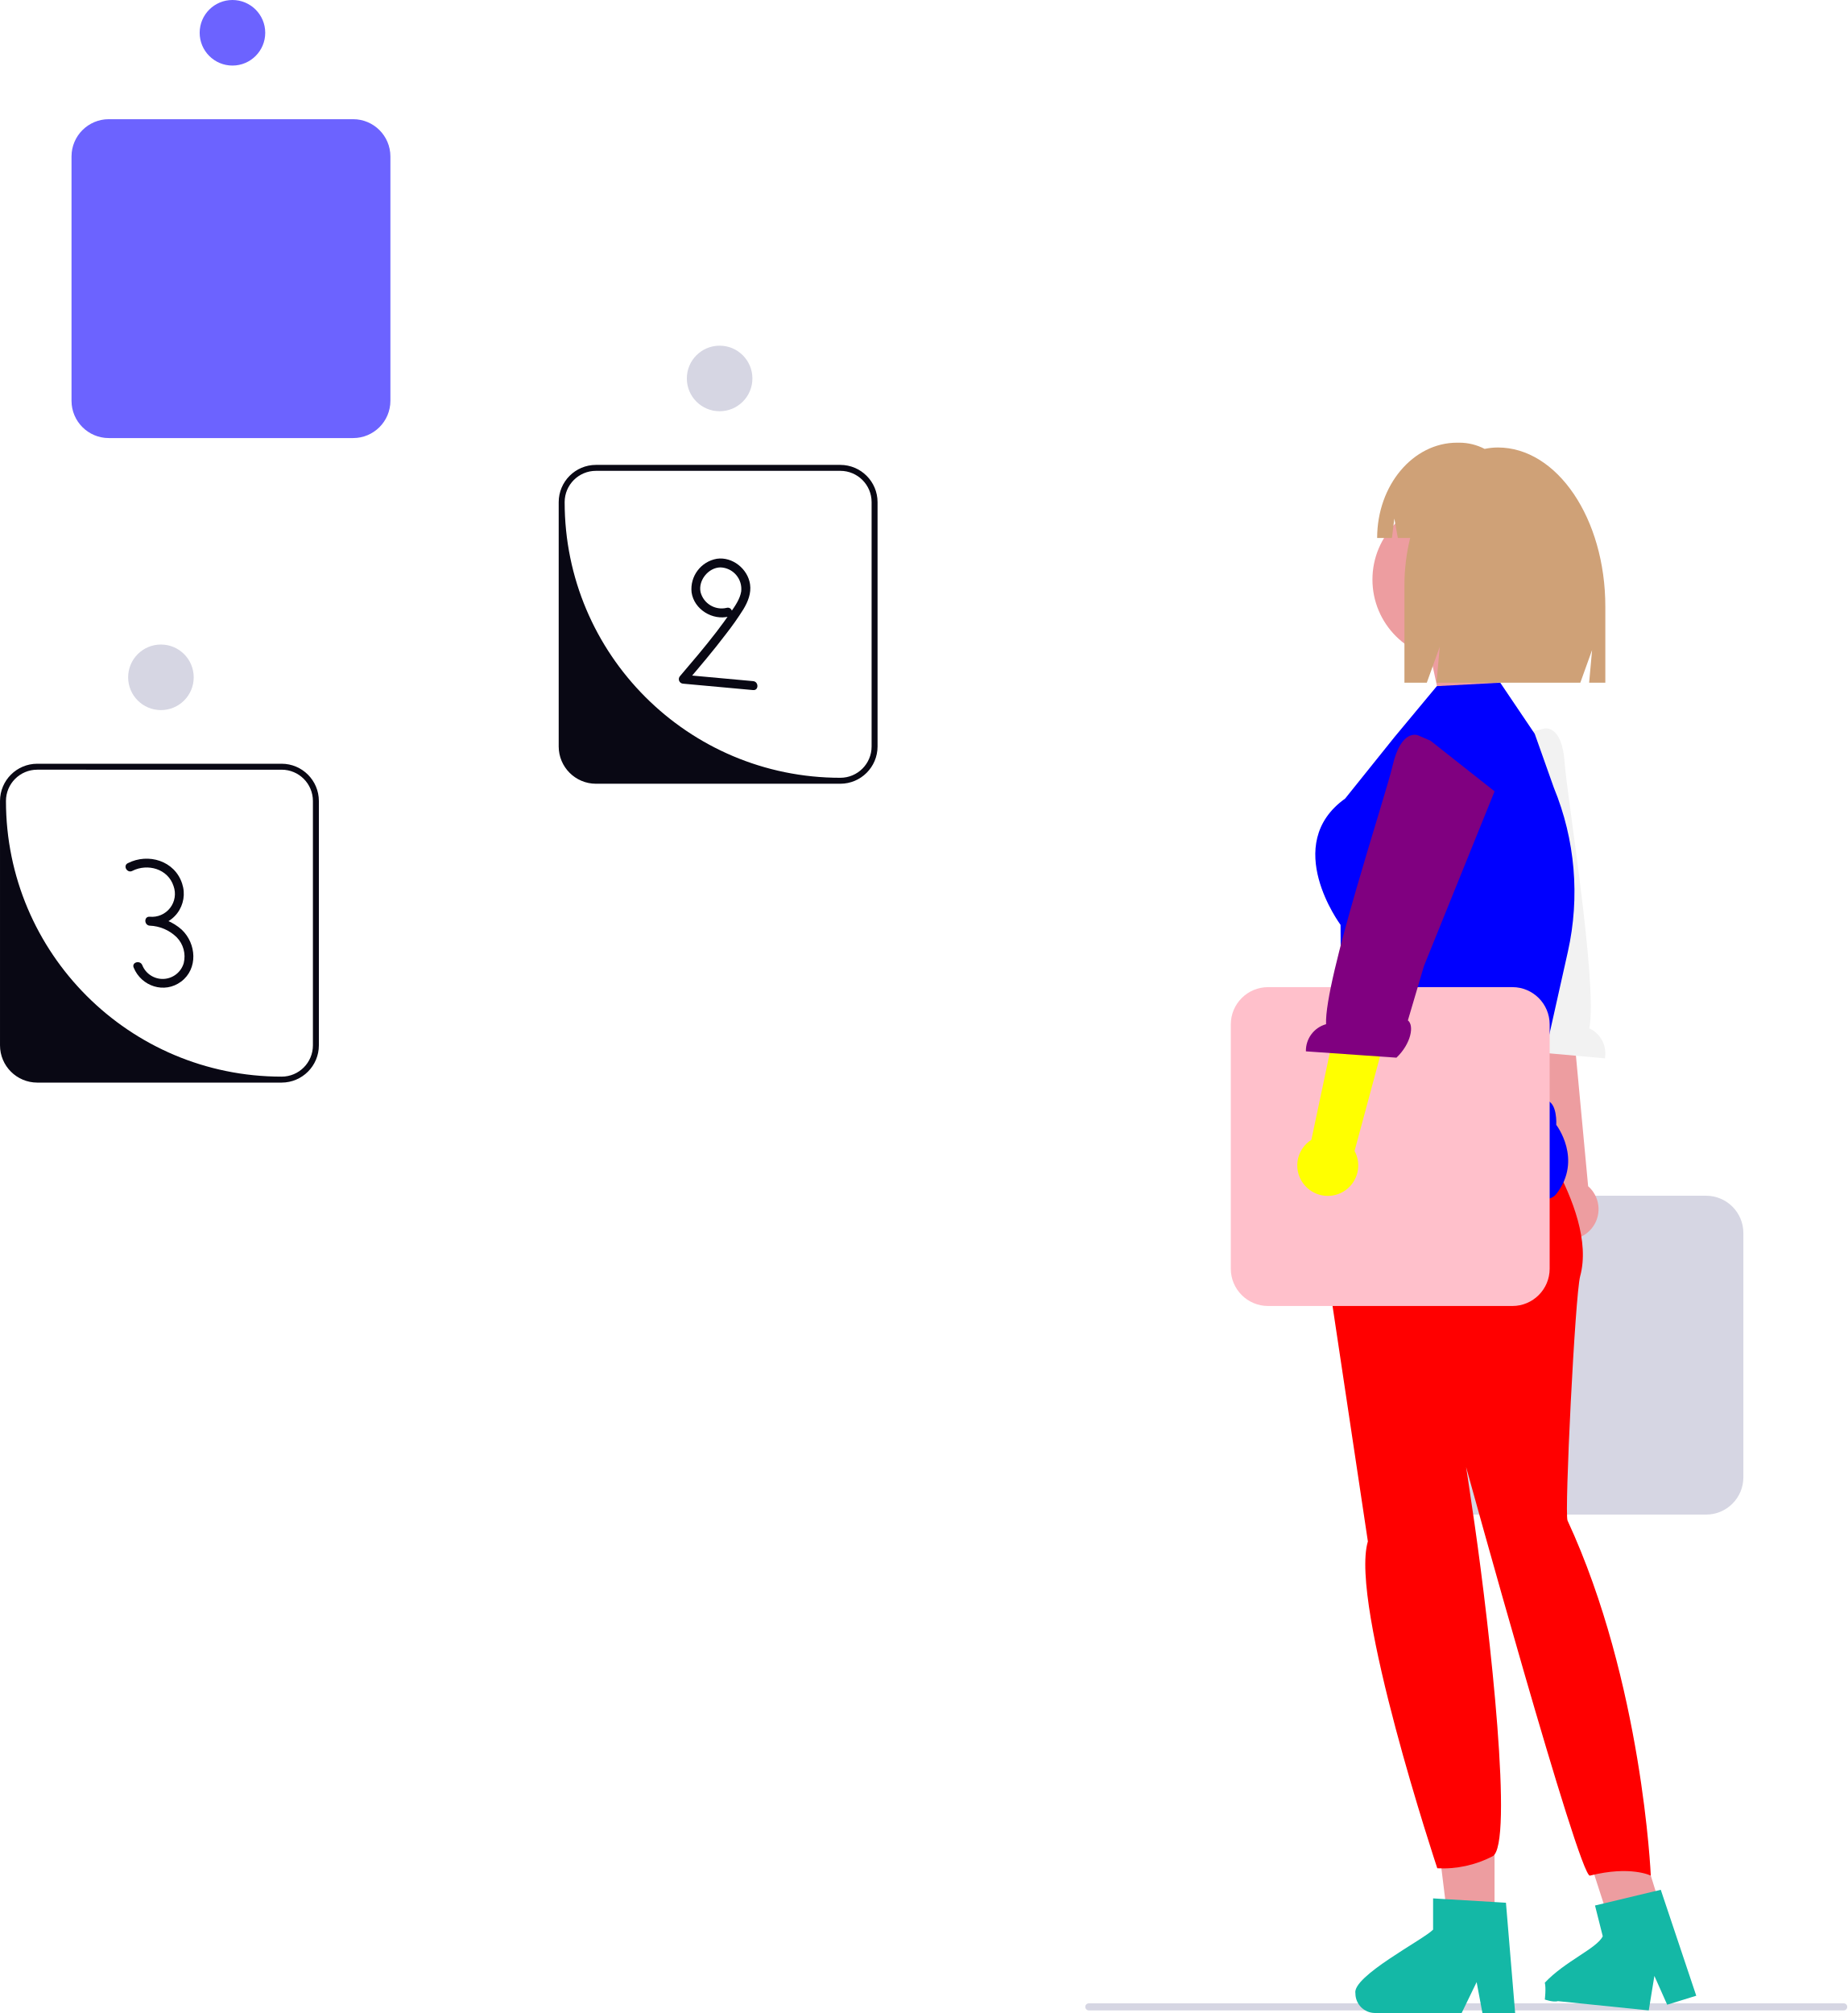
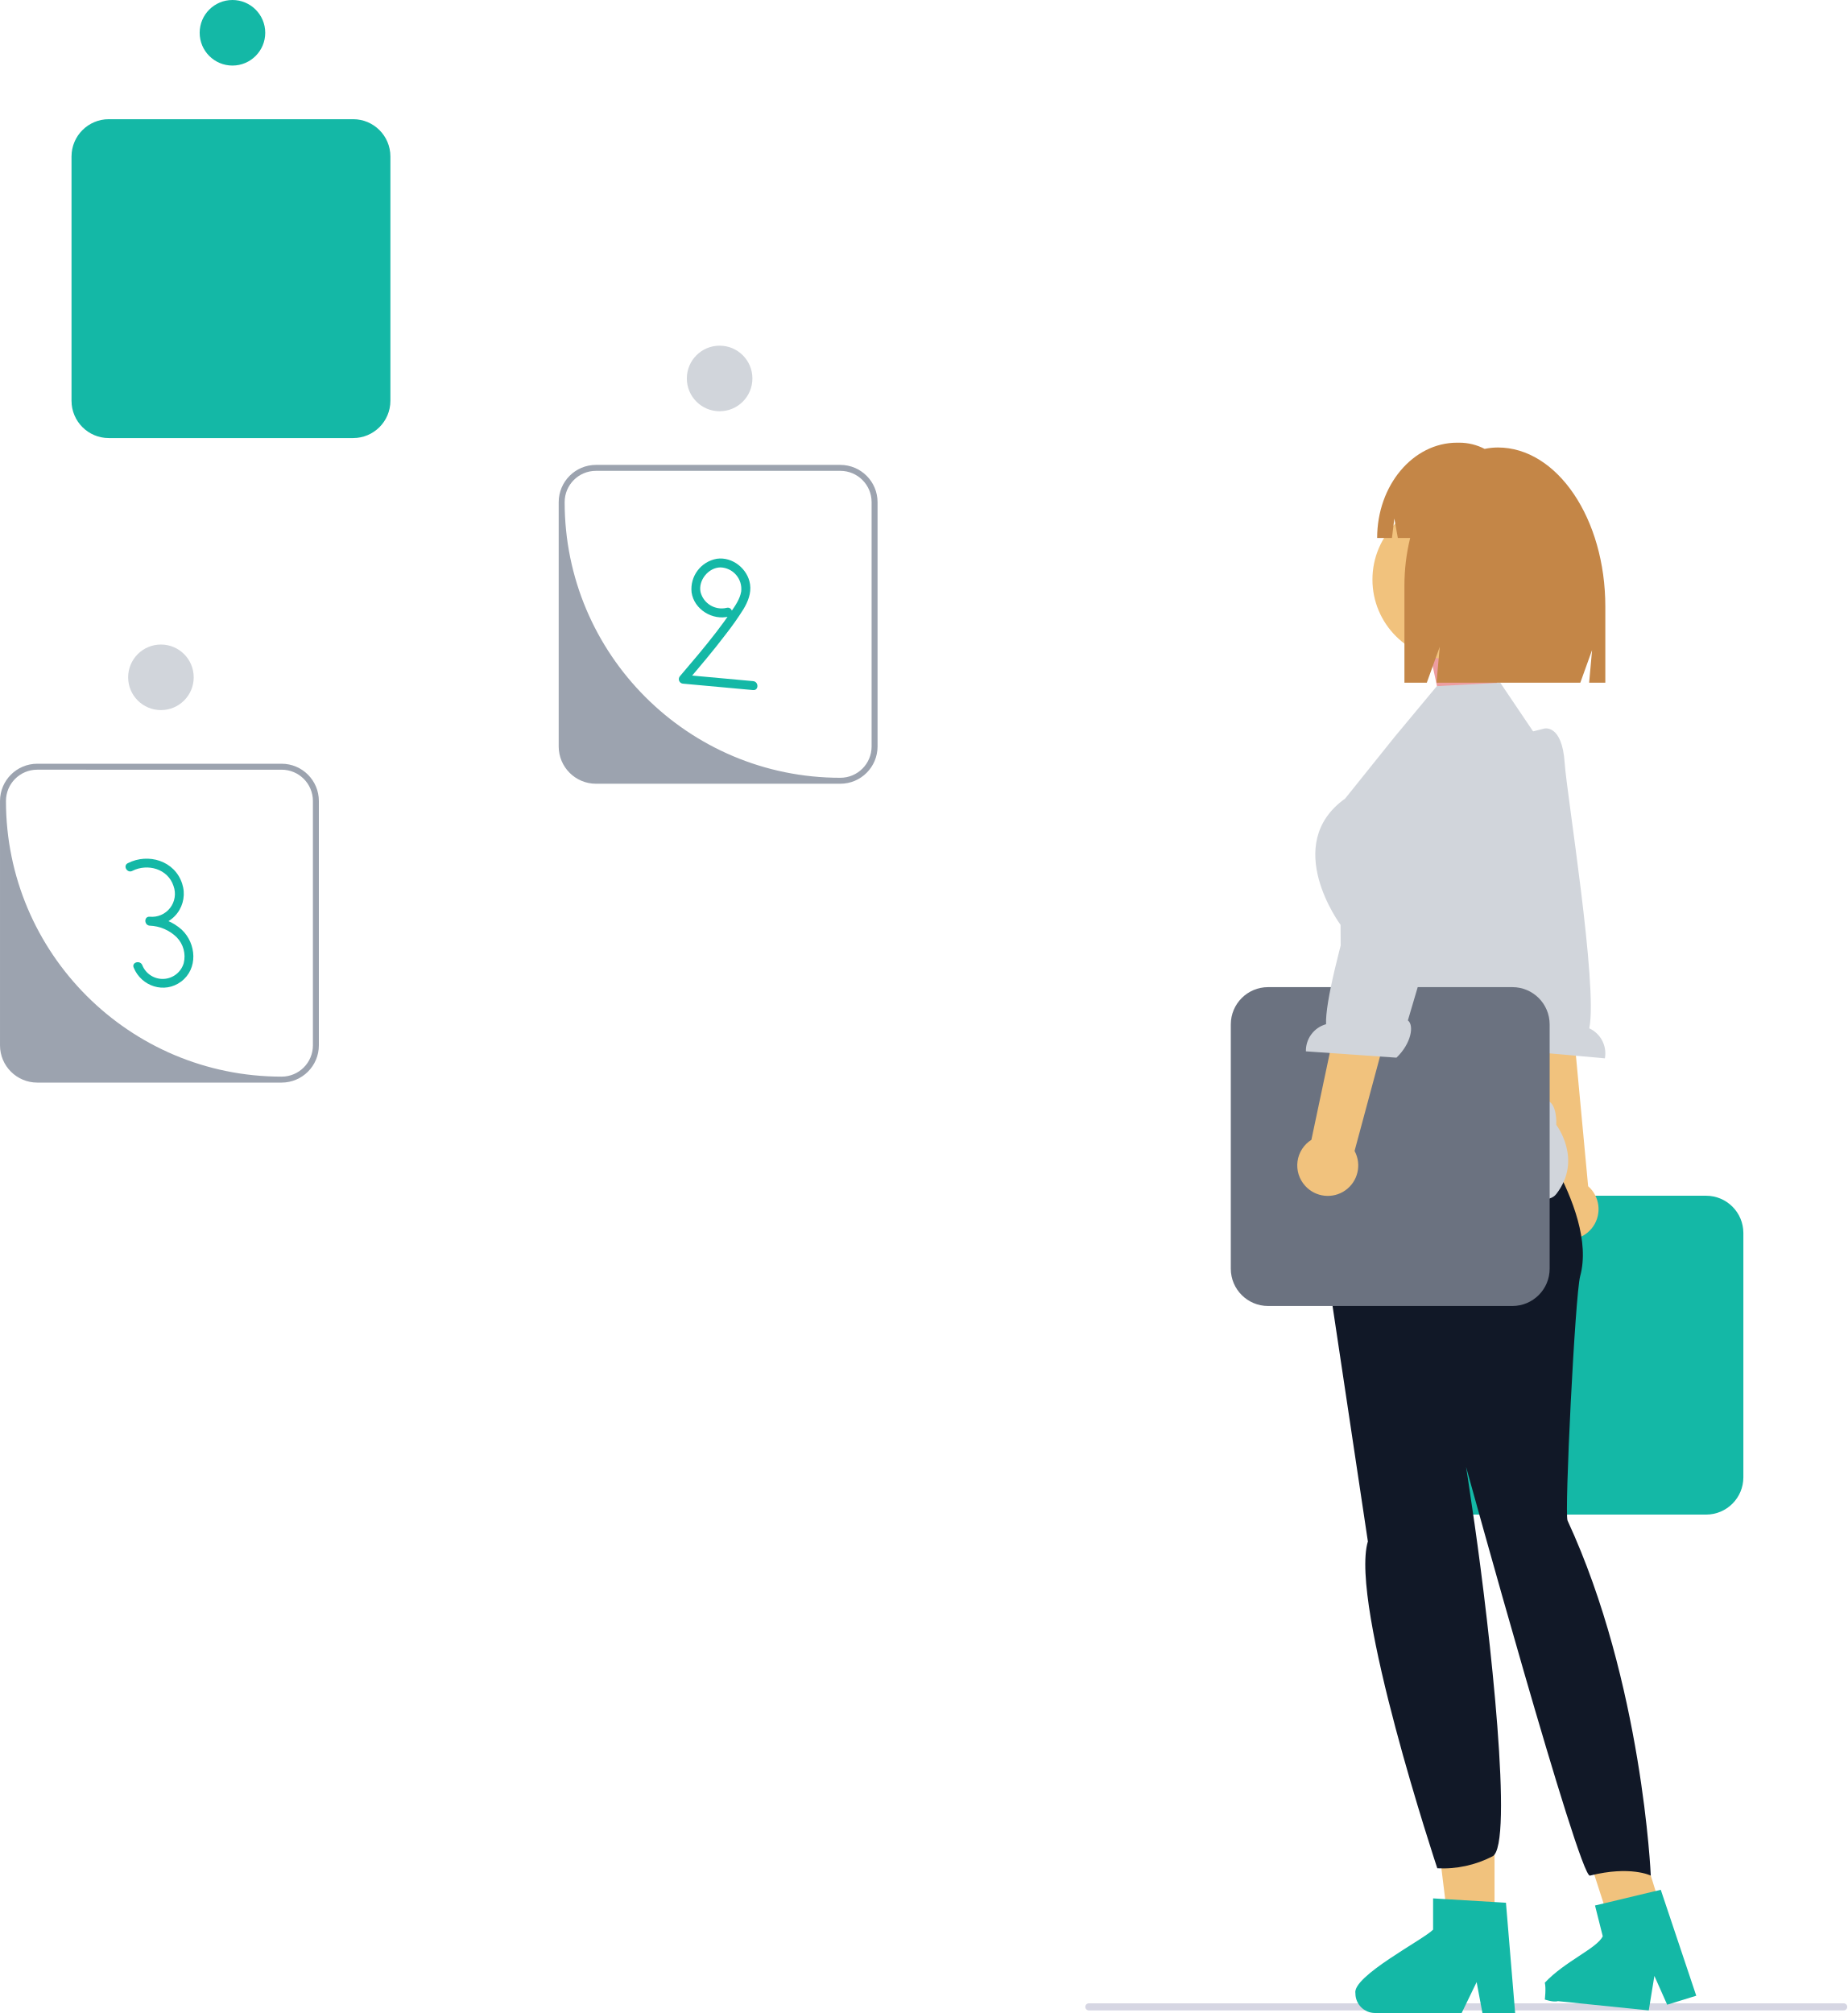
<svg xmlns="http://www.w3.org/2000/svg" width="734.045" height="799.946" viewBox="0 0 734.045 799.946" role="img" artist="Katerina Limpitsouni" source="https://undraw.co/">
  <g transform="translate(-626.272 -202)">
    <g transform="translate(626.272 202)">
      <path d="M23.753,0H0L5.633,26.053H30.158Z" transform="translate(567.58 256.72)" fill="#ed9da0" />
      <path d="M302.772,579.693a1.405,1.405,0,0,1-1.409,1.409H1.409a1.409,1.409,0,0,1,0-2.818H301.362A1.405,1.405,0,0,1,302.772,579.693Z" transform="translate(431.273 217.818)" fill="#d6d6e3" />
      <path d="M495.259,166.712h97.107a14.82,14.82,0,0,0,14.8-14.8V54.8a14.82,14.82,0,0,0-14.8-14.8H495.259a14.82,14.82,0,0,0-14.8,14.8V151.91A14.82,14.82,0,0,0,495.259,166.712ZM592.366,42.368A12.434,12.434,0,0,1,604.8,54.8V151.91a12.434,12.434,0,0,1-12.434,12.434H524.345a41.52,41.52,0,0,1-41.52-41.52V54.8a12.434,12.434,0,0,1,12.434-12.434Z" transform="translate(-452.035 7.369)" fill="#f2f2f2" />
-       <path d="M495.259,166.712h97.107a14.82,14.82,0,0,0,14.8-14.8V54.8a14.82,14.82,0,0,0-14.8-14.8H495.259a14.82,14.82,0,0,0-14.8,14.8V151.91A14.82,14.82,0,0,0,495.259,166.712Z" transform="translate(-452.035 7.369)" fill="#6c63ff" />
-       <ellipse cx="13.027" cy="13.027" rx="13.027" ry="13.027" transform="translate(79.343 0)" fill="#6c63ff" />
-       <path d="M387.787,328.426h97.107a14.82,14.82,0,0,0,14.8-14.8V216.517a14.82,14.82,0,0,0-14.8-14.8H387.787a14.82,14.82,0,0,0-14.8,14.8v97.107A14.82,14.82,0,0,0,387.787,328.426Zm97.107-124.344a12.434,12.434,0,0,1,12.434,12.434v97.107a12.434,12.434,0,0,1-12.434,12.434h0A109.541,109.541,0,0,1,375.352,216.517h0a12.434,12.434,0,0,1,12.434-12.434h97.107Z" transform="translate(-150.974 -16.974)" fill="#090814" />
-       <ellipse cx="13.027" cy="13.027" rx="13.027" ry="13.027" transform="translate(272.932 137.37)" fill="#d6d6e3" />
-       <path d="M432.292,252.741a8.646,8.646,0,0,1-10.368-6.295c-.958-4.672,3.178-9.749,7.935-9.783a8.582,8.582,0,0,1,8.218,9.579c-.5,3.014-2.359,5.64-4.048,8.1-1.882,2.746-3.85,5.433-5.878,8.073-4.588,5.971-9.485,11.7-14.368,17.428a1.8,1.8,0,0,0,1.256,3.032l27.787,2.542c2.276.208,2.262-3.346,0-3.553l-27.787-2.542,1.256,3.032c5.381-6.313,10.755-12.636,15.765-19.25a116.647,116.647,0,0,0,6.877-9.772c1.814-2.989,3.189-6.4,2.666-9.951-.9-6.124-6.991-11.043-13.2-10.15A12.217,12.217,0,0,0,418.366,246.6c.976,6.771,8.375,11.291,14.871,9.564,2.207-.587,1.271-4.015-.944-3.426h0Z" transform="translate(-143.547 -11.186)" fill="#090814" />
-       <path d="M575.259,428.712h97.107a14.82,14.82,0,0,0,14.8-14.8V316.8a14.82,14.82,0,0,0-14.8-14.8H575.259a14.82,14.82,0,0,0-14.8,14.8V413.91A14.82,14.82,0,0,0,575.259,428.712Zm97.107-124.344A12.434,12.434,0,0,1,684.8,316.8V413.91a12.434,12.434,0,0,1-12.434,12.434h0A109.541,109.541,0,0,1,562.824,316.8h0a12.434,12.434,0,0,1,12.434-12.434Z" transform="translate(-560.456 1.501)" fill="#090814" />
-       <ellipse cx="13.027" cy="13.027" rx="13.027" ry="13.027" transform="translate(50.922 256.132)" fill="#d6d6e3" />
-       <path d="M605.265,338.719c6.078-3.091,14.163-.829,16.384,5.99a9.121,9.121,0,0,1-9.494,12.214v3.553a16.213,16.213,0,0,1,10.757,4.614,10.951,10.951,0,0,1,2.794,10.285,8.726,8.726,0,0,1-16.472.8c-.845-2.093-4.283-1.178-3.426.944,3.025,7.489,12.25,10.551,18.877,5.574,6.762-5.079,6.075-15.074.244-20.606a20.256,20.256,0,0,0-12.773-5.159c-2.3-.149-2.239,3.329,0,3.553a12.579,12.579,0,0,0,10.98-4.951,12.754,12.754,0,0,0,1.94-11.761c-2.943-9.081-13.439-12.264-21.6-8.113-2.038,1.037-.242,4.1,1.793,3.068h0Z" transform="translate(-552.697 7.37)" fill="#090814" />
-       <path d="M78.259,435.712h97.107a14.82,14.82,0,0,0,14.8-14.8V323.8a14.82,14.82,0,0,0-14.8-14.8H78.259a14.82,14.82,0,0,0-14.8,14.8V420.91A14.82,14.82,0,0,0,78.259,435.712Z" transform="translate(502.605 166.172)" fill="#d6d6e3" />
+       <path d="M495.259,166.712h97.107a14.82,14.82,0,0,0,14.8-14.8V54.8a14.82,14.82,0,0,0-14.8-14.8H495.259a14.82,14.82,0,0,0-14.8,14.8V151.91A14.82,14.82,0,0,0,495.259,166.712Z" transform="translate(-452.035 7.369)" fill="#14B8A6" />
+       <ellipse cx="13.027" cy="13.027" rx="13.027" ry="13.027" transform="translate(79.343 0)" fill="#14B8A6" />
+       <path d="M387.787,328.426h97.107a14.82,14.82,0,0,0,14.8-14.8V216.517a14.82,14.82,0,0,0-14.8-14.8H387.787a14.82,14.82,0,0,0-14.8,14.8v97.107A14.82,14.82,0,0,0,387.787,328.426Zm97.107-124.344a12.434,12.434,0,0,1,12.434,12.434v97.107a12.434,12.434,0,0,1-12.434,12.434h0A109.541,109.541,0,0,1,375.352,216.517h0a12.434,12.434,0,0,1,12.434-12.434h97.107Z" transform="translate(-150.974 -16.974)" fill="#9CA3AF" />
+       <ellipse cx="13.027" cy="13.027" rx="13.027" ry="13.027" transform="translate(272.932 137.37)" fill="#D1D5DB" />
+       <path d="M432.292,252.741a8.646,8.646,0,0,1-10.368-6.295c-.958-4.672,3.178-9.749,7.935-9.783a8.582,8.582,0,0,1,8.218,9.579c-.5,3.014-2.359,5.64-4.048,8.1-1.882,2.746-3.85,5.433-5.878,8.073-4.588,5.971-9.485,11.7-14.368,17.428a1.8,1.8,0,0,0,1.256,3.032l27.787,2.542c2.276.208,2.262-3.346,0-3.553l-27.787-2.542,1.256,3.032c5.381-6.313,10.755-12.636,15.765-19.25a116.647,116.647,0,0,0,6.877-9.772c1.814-2.989,3.189-6.4,2.666-9.951-.9-6.124-6.991-11.043-13.2-10.15A12.217,12.217,0,0,0,418.366,246.6c.976,6.771,8.375,11.291,14.871,9.564,2.207-.587,1.271-4.015-.944-3.426h0Z" transform="translate(-143.547 -11.186)" fill="#14B8A6" />
+       <path d="M575.259,428.712h97.107a14.82,14.82,0,0,0,14.8-14.8V316.8a14.82,14.82,0,0,0-14.8-14.8H575.259a14.82,14.82,0,0,0-14.8,14.8V413.91A14.82,14.82,0,0,0,575.259,428.712Zm97.107-124.344A12.434,12.434,0,0,1,684.8,316.8V413.91a12.434,12.434,0,0,1-12.434,12.434h0A109.541,109.541,0,0,1,562.824,316.8h0a12.434,12.434,0,0,1,12.434-12.434Z" transform="translate(-560.456 1.501)" fill="#9CA3AF" />
+       <ellipse cx="13.027" cy="13.027" rx="13.027" ry="13.027" transform="translate(50.922 256.132)" fill="#D1D5DB" />
+       <path d="M605.265,338.719c6.078-3.091,14.163-.829,16.384,5.99a9.121,9.121,0,0,1-9.494,12.214v3.553a16.213,16.213,0,0,1,10.757,4.614,10.951,10.951,0,0,1,2.794,10.285,8.726,8.726,0,0,1-16.472.8c-.845-2.093-4.283-1.178-3.426.944,3.025,7.489,12.25,10.551,18.877,5.574,6.762-5.079,6.075-15.074.244-20.606a20.256,20.256,0,0,0-12.773-5.159c-2.3-.149-2.239,3.329,0,3.553a12.579,12.579,0,0,0,10.98-4.951,12.754,12.754,0,0,0,1.94-11.761c-2.943-9.081-13.439-12.264-21.6-8.113-2.038,1.037-.242,4.1,1.793,3.068h0Z" transform="translate(-552.697 7.37)" fill="#14B8A6" />
+       <path d="M78.259,435.712h97.107a14.82,14.82,0,0,0,14.8-14.8V323.8a14.82,14.82,0,0,0-14.8-14.8H78.259a14.82,14.82,0,0,0-14.8,14.8V420.91A14.82,14.82,0,0,0,78.259,435.712Z" transform="translate(502.605 166.172)" fill="#14B8A6" />
      <g transform="translate(580.119 289.454)">
-         <path d="M132.2,342.184a12.035,12.035,0,0,1-4.055-18L112.051,216l23.794.152,9.929,106.2A12.1,12.1,0,0,1,132.2,342.184Z" transform="translate(-94.807 -140.415)" fill="#ed9da0" />
-         <path d="M143.273,152.25s7.112-1.935,8.145,13.646c.828,12.474,13.257,88.472,9.782,105.476a10.96,10.96,0,0,1,6.2,11.922l-35.929-3.229c-4.929-6.52-4.954-13.824-2.13-15.349l-2.885-22.394-16.677-72.948,28.333-15.817,5.165-1.307Z" transform="translate(-109.775 -152.174)" fill="#f2f2f2" />
+         <path d="M132.2,342.184a12.035,12.035,0,0,1-4.055-18L112.051,216l23.794.152,9.929,106.2A12.1,12.1,0,0,1,132.2,342.184Z" transform="translate(-94.807 -140.415)" fill="#f1c27d" />
+         <path d="M143.273,152.25s7.112-1.935,8.145,13.646c.828,12.474,13.257,88.472,9.782,105.476a10.96,10.96,0,0,1,6.2,11.922l-35.929-3.229c-4.929-6.52-4.954-13.824-2.13-15.349l-2.885-22.394-16.677-72.948,28.333-15.817,5.165-1.307Z" transform="translate(-109.775 -152.174)" fill="#D1D5DB" />
      </g>
      <g transform="translate(538.554 694.522)">
-         <path d="M177.223,582.871H158.908L150.2,512.226h27.031Z" transform="translate(-121.889 -512.226)" fill="#ed9da0" />
+         <path d="M177.223,582.871H158.908L150.2,512.226h27.031Z" transform="translate(-121.889 -512.226)" fill="#f1c27d" />
        <path d="M175.962,562.336V549.919l4.815.294,19.6,1.161,4.536.279,3.468,41.584.186,2.229h-13l-.418-2.214-1.889-10.063-4.877,10.063-1.068,2.214H152.833a7.79,7.79,0,0,1-7.741-7.756c-1.455-6.8,27.217-21.489,30.871-25.375Z" transform="translate(-145.038 -490.042)" fill="#14B8A6" />
      </g>
      <g transform="translate(613.872 702.094)">
-         <path d="M139.845,563.335,119,567.061,99.574,507.033,120.5,500.62Z" transform="translate(-91.719 -500.62)" fill="#ed9da0" />
+         <path d="M139.845,563.335,119,567.061,99.574,507.033,120.5,500.62Z" transform="translate(-91.719 -500.62)" fill="#f1c27d" />
        <path d="M111.743,555.667l-3.076-12.215,4.347-1.033L130.7,538.18l4.1-.971,13.38,39.959.717,2.142-11.545,3.57-.92-2.063-4.17-9.382-1.836,11.239-.4,2.471-36.062-3.685c-1.828.565-5.243-.644-5.243-.644s.548-4.507,0-6.685c8.043-8.587,20.742-13.639,23.023-18.465Z" transform="translate(-88.72 -488.32)" fill="#14B8A6" />
      </g>
-       <path d="M94.874,313.122l-.352-3.694,15.186-41.635,64.719,12.479s33.356,41.091,25.938,68.288c-2.012,7.376-6.311,94.315-5.017,97.111,29.812,64.388,33.08,141.1,33.08,141.1s-8.036-4.073-24.176,0c-4.211,1.063-49.215-162.389-49.215-162.389s1.411,9.014,3.378,22.72c6.077,42.342,15.623,127.581,7.142,131.995a43.012,43.012,0,0,1-21.967,4.758s-35-105.17-27.584-129.894" transform="translate(427.555 158.58)" fill="red" />
-       <path d="M151.671,158.344l16.75-20.137,25.2-1.36,13.7,20.313,7.592,21.413h0a108.821,108.821,0,0,1,5.568,65.187l-11.662,52.121s-1.8,6.142,2.911,6.88,4.142,9.791,4.142,9.791,10.664,13.785,0,27.5-85.308-42.7-85.308-42.7l-.409-64.282s-23.759-31.911,1.828-50.187l19.679-24.53Z" transform="translate(402.548 134.456)" fill="blue" />
-       <path d="M143.259,365.712h97.107a14.82,14.82,0,0,0,14.8-14.8V253.8a14.82,14.82,0,0,0-14.8-14.8H143.259a14.82,14.82,0,0,0-14.8,14.8V350.91A14.82,14.82,0,0,0,143.259,365.712Z" transform="translate(360.63 153.276)" fill="pink" />
+       <path d="M94.874,313.122l-.352-3.694,15.186-41.635,64.719,12.479s33.356,41.091,25.938,68.288c-2.012,7.376-6.311,94.315-5.017,97.111,29.812,64.388,33.08,141.1,33.08,141.1s-8.036-4.073-24.176,0c-4.211,1.063-49.215-162.389-49.215-162.389s1.411,9.014,3.378,22.72c6.077,42.342,15.623,127.581,7.142,131.995a43.012,43.012,0,0,1-21.967,4.758s-35-105.17-27.584-129.894" transform="translate(427.555 158.58)" fill="#111827" />
+       <path d="M151.671,158.344l16.75-20.137,25.2-1.36,13.7,20.313,7.592,21.413h0a108.821,108.821,0,0,1,5.568,65.187l-11.662,52.121s-1.8,6.142,2.911,6.88,4.142,9.791,4.142,9.791,10.664,13.785,0,27.5-85.308-42.7-85.308-42.7l-.409-64.282s-23.759-31.911,1.828-50.187l19.679-24.53Z" transform="translate(402.548 134.456)" fill="#D1D5DB" />
+       <path d="M143.259,365.712h97.107a14.82,14.82,0,0,0,14.8-14.8V253.8a14.82,14.82,0,0,0-14.8-14.8H143.259a14.82,14.82,0,0,0-14.8,14.8V350.91A14.82,14.82,0,0,0,143.259,365.712Z" transform="translate(360.63 153.276)" fill="#6B7280" />
      <g transform="translate(515.528 291.991)">
-         <path d="M173.611,325.164a12.035,12.035,0,0,1,2.478-18.287l22.645-107,22.247,8.441L193.247,311.31a12.1,12.1,0,0,1-19.637,13.853Z" transform="translate(-170.501 -145.923)" fill="yellow" />
-         <path d="M191.566,154.564s-6.714-3.039-10.208,12.18c-2.8,12.184-27.134,85.245-26.4,102.586a10.96,10.96,0,0,0-8.011,10.788l35.986,2.516c5.9-5.655,7.086-12.862,4.54-14.817l6.4-21.652,28.047-69.375-25.463-20.114-4.892-2.111Z" transform="translate(-143.541 -154.316)" fill="purple" />
+         <path d="M173.611,325.164a12.035,12.035,0,0,1,2.478-18.287l22.645-107,22.247,8.441L193.247,311.31a12.1,12.1,0,0,1-19.637,13.853Z" transform="translate(-170.501 -145.923)" fill="#f1c27d" />
+         <path d="M191.566,154.564s-6.714-3.039-10.208,12.18c-2.8,12.184-27.134,85.245-26.4,102.586a10.96,10.96,0,0,0-8.011,10.788l35.986,2.516c5.9-5.655,7.086-12.862,4.54-14.817l6.4-21.652,28.047-69.375-25.463-20.114-4.892-2.111Z" transform="translate(-143.541 -154.316)" fill="#D1D5DB" />
      </g>
-       <ellipse cx="31.822" cy="31.822" rx="31.822" ry="31.822" transform="translate(545.375 198.49)" fill="#ed9da0" />
-       <path d="M187.407,98.844c-.083,0-.284,0-.663.012C185.643,98.927,187.135,98.867,187.407,98.844Z" transform="translate(359.839 127.455)" fill="#14B8A6" />
-       <path d="M963.121,339.846h0a25.54,25.54,0,0,0-5.253.558,21.821,21.821,0,0,0-10.027-2.468h-.91c-17.547,0-31.772,16.955-31.772,37.869h5.88l.95-7.717,1.392,7.717h4.9A78.752,78.752,0,0,0,926,394.778v38.545h8.889l5.147-14.281-1.287,14.281h57.139l4.679-12.983-1.17,12.983h6.433V403.058C1005.834,368.147,986.711,339.846,963.121,339.846Z" transform="translate(-367.913 -162.019)" fill="#CFA177" />
+       <ellipse cx="31.822" cy="31.822" rx="31.822" ry="31.822" transform="translate(545.375 198.49)" fill="#f1c27d" />
+       <path d="M187.407,98.844c-.083,0-.284,0-.663.012C185.643,98.927,187.135,98.867,187.407,98.844Z" transform="translate(559.839 127.455)" fill="#F9FAFB" />
+       <path d="M963.121,339.846h0a25.54,25.54,0,0,0-5.253.558,21.821,21.821,0,0,0-10.027-2.468h-.91c-17.547,0-31.772,16.955-31.772,37.869h5.88l.95-7.717,1.392,7.717h4.9A78.752,78.752,0,0,0,926,394.778v38.545h8.889l5.147-14.281-1.287,14.281h57.139l4.679-12.983-1.17,12.983h6.433V403.058C1005.834,368.147,986.711,339.846,963.121,339.846Z" transform="translate(-367.913 -162.019)" fill="#C48647" />
    </g>
  </g>
</svg>
